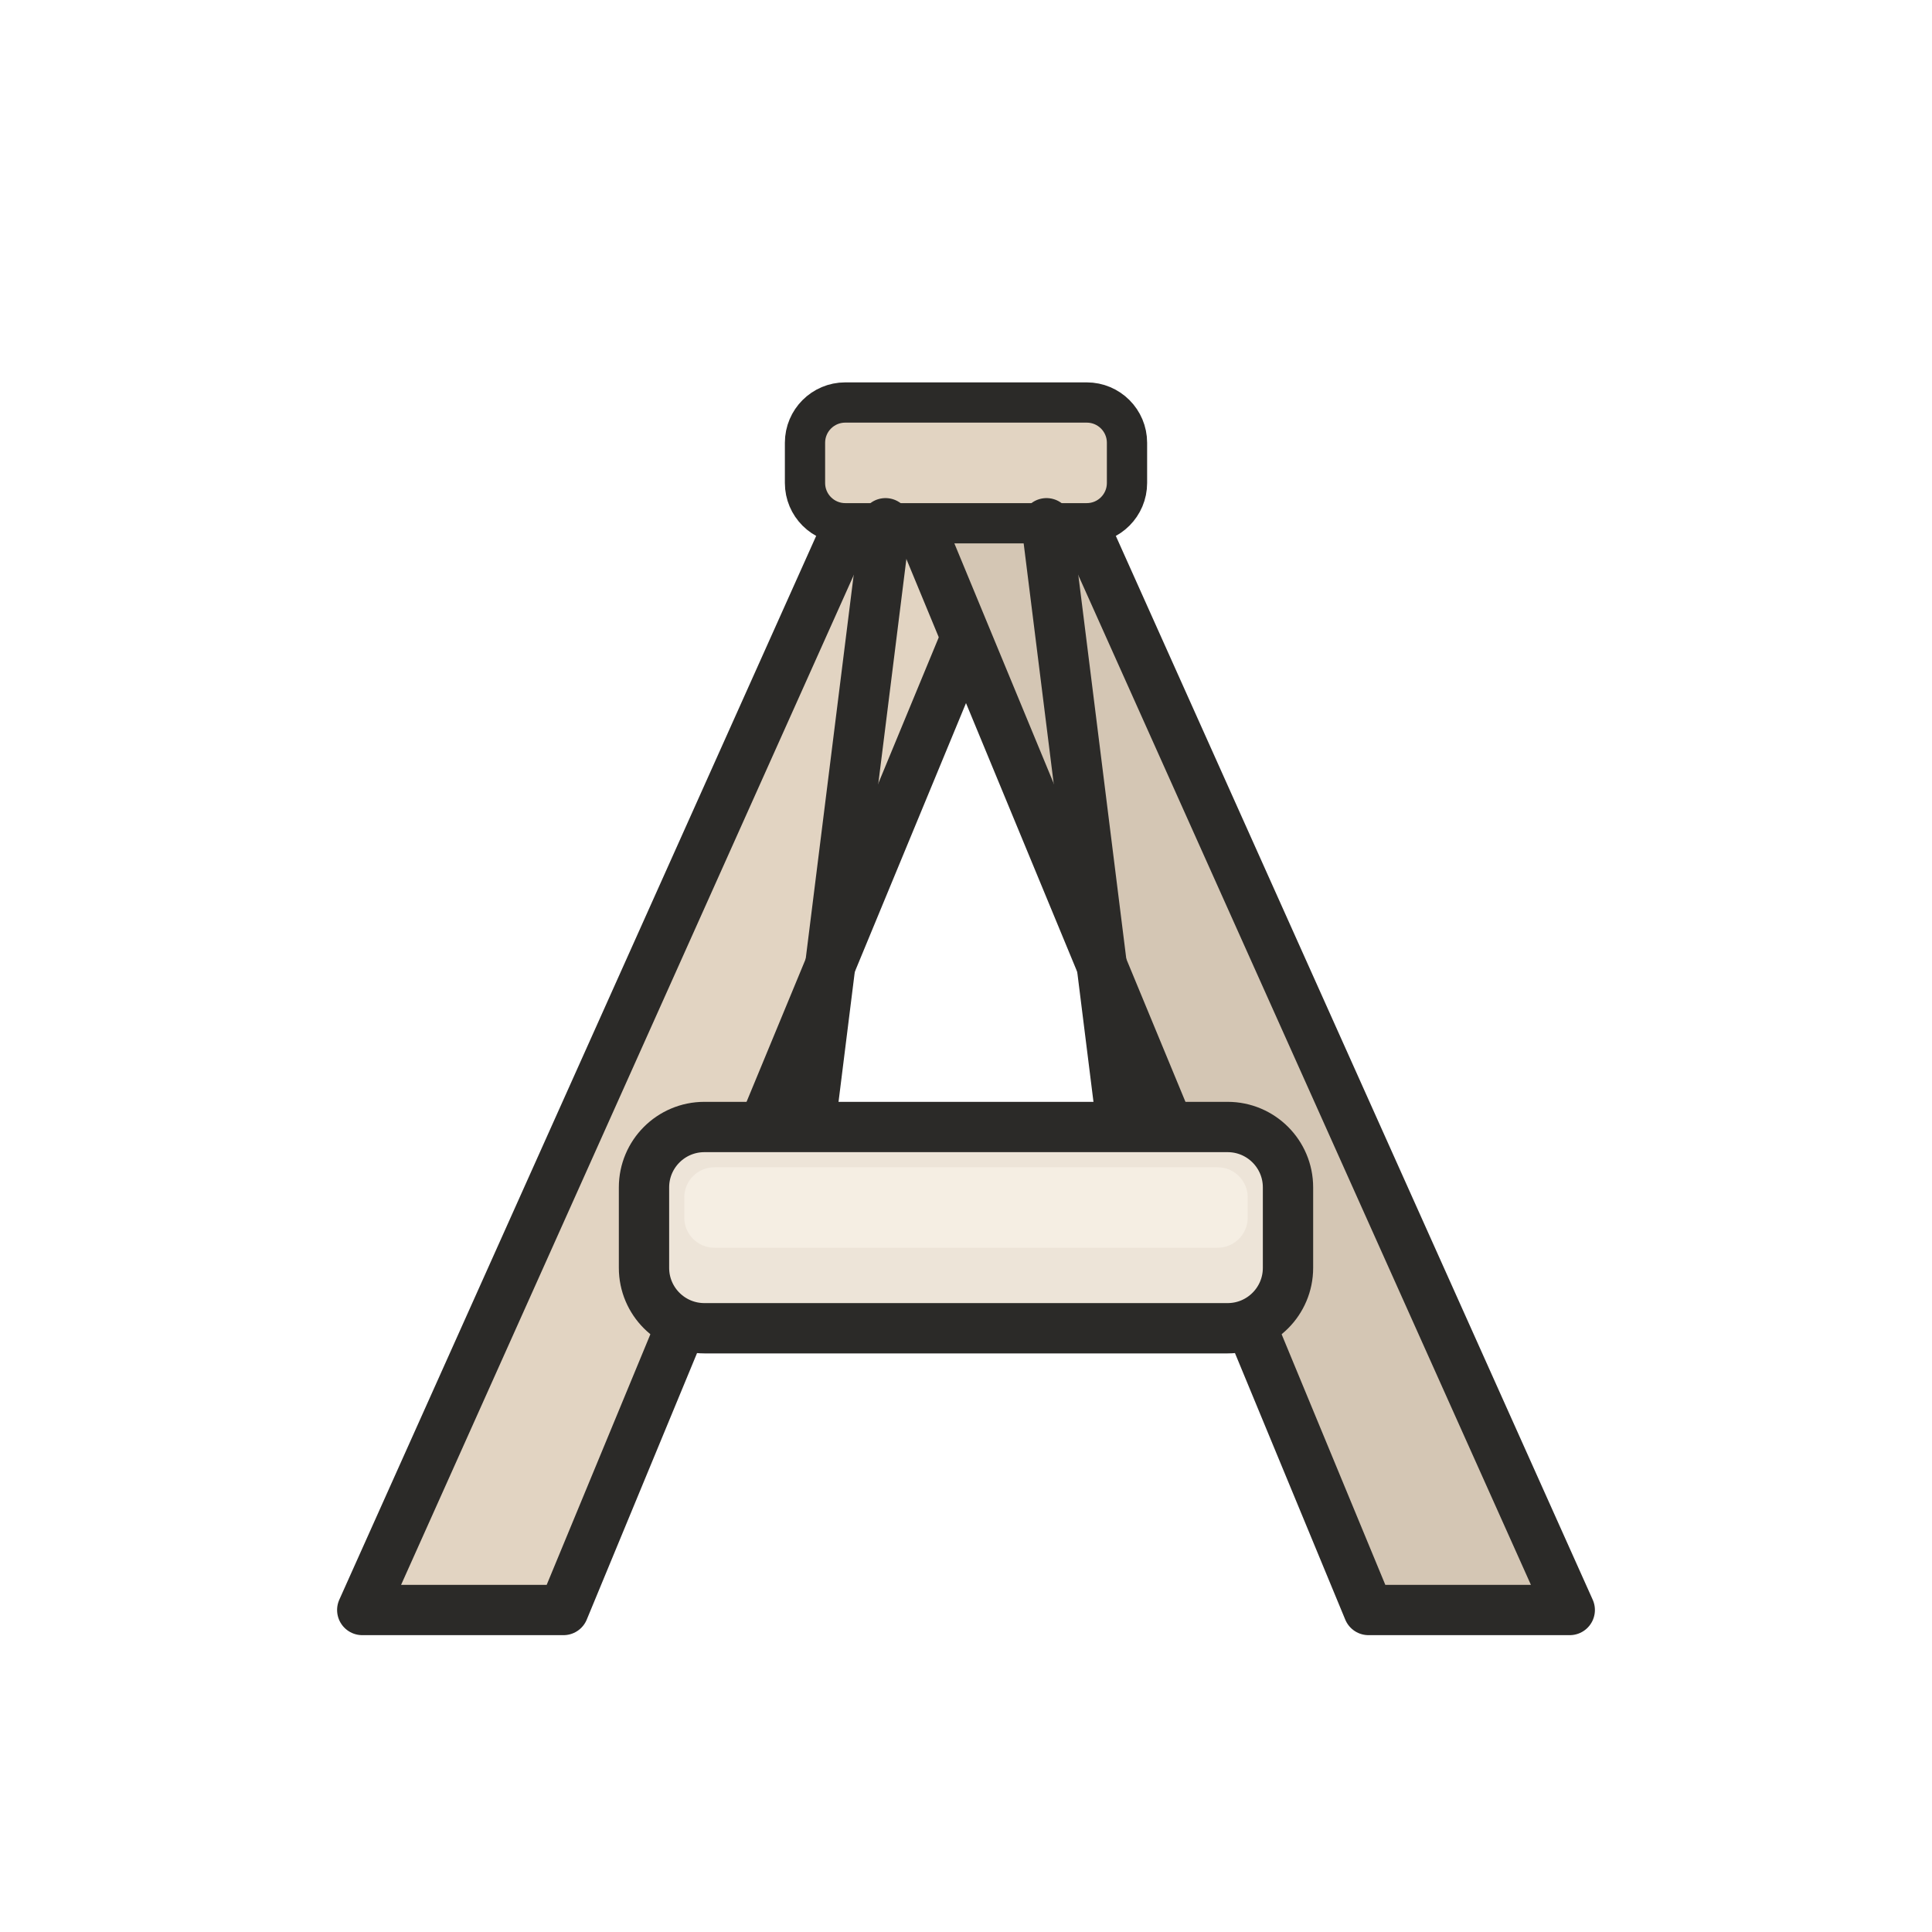
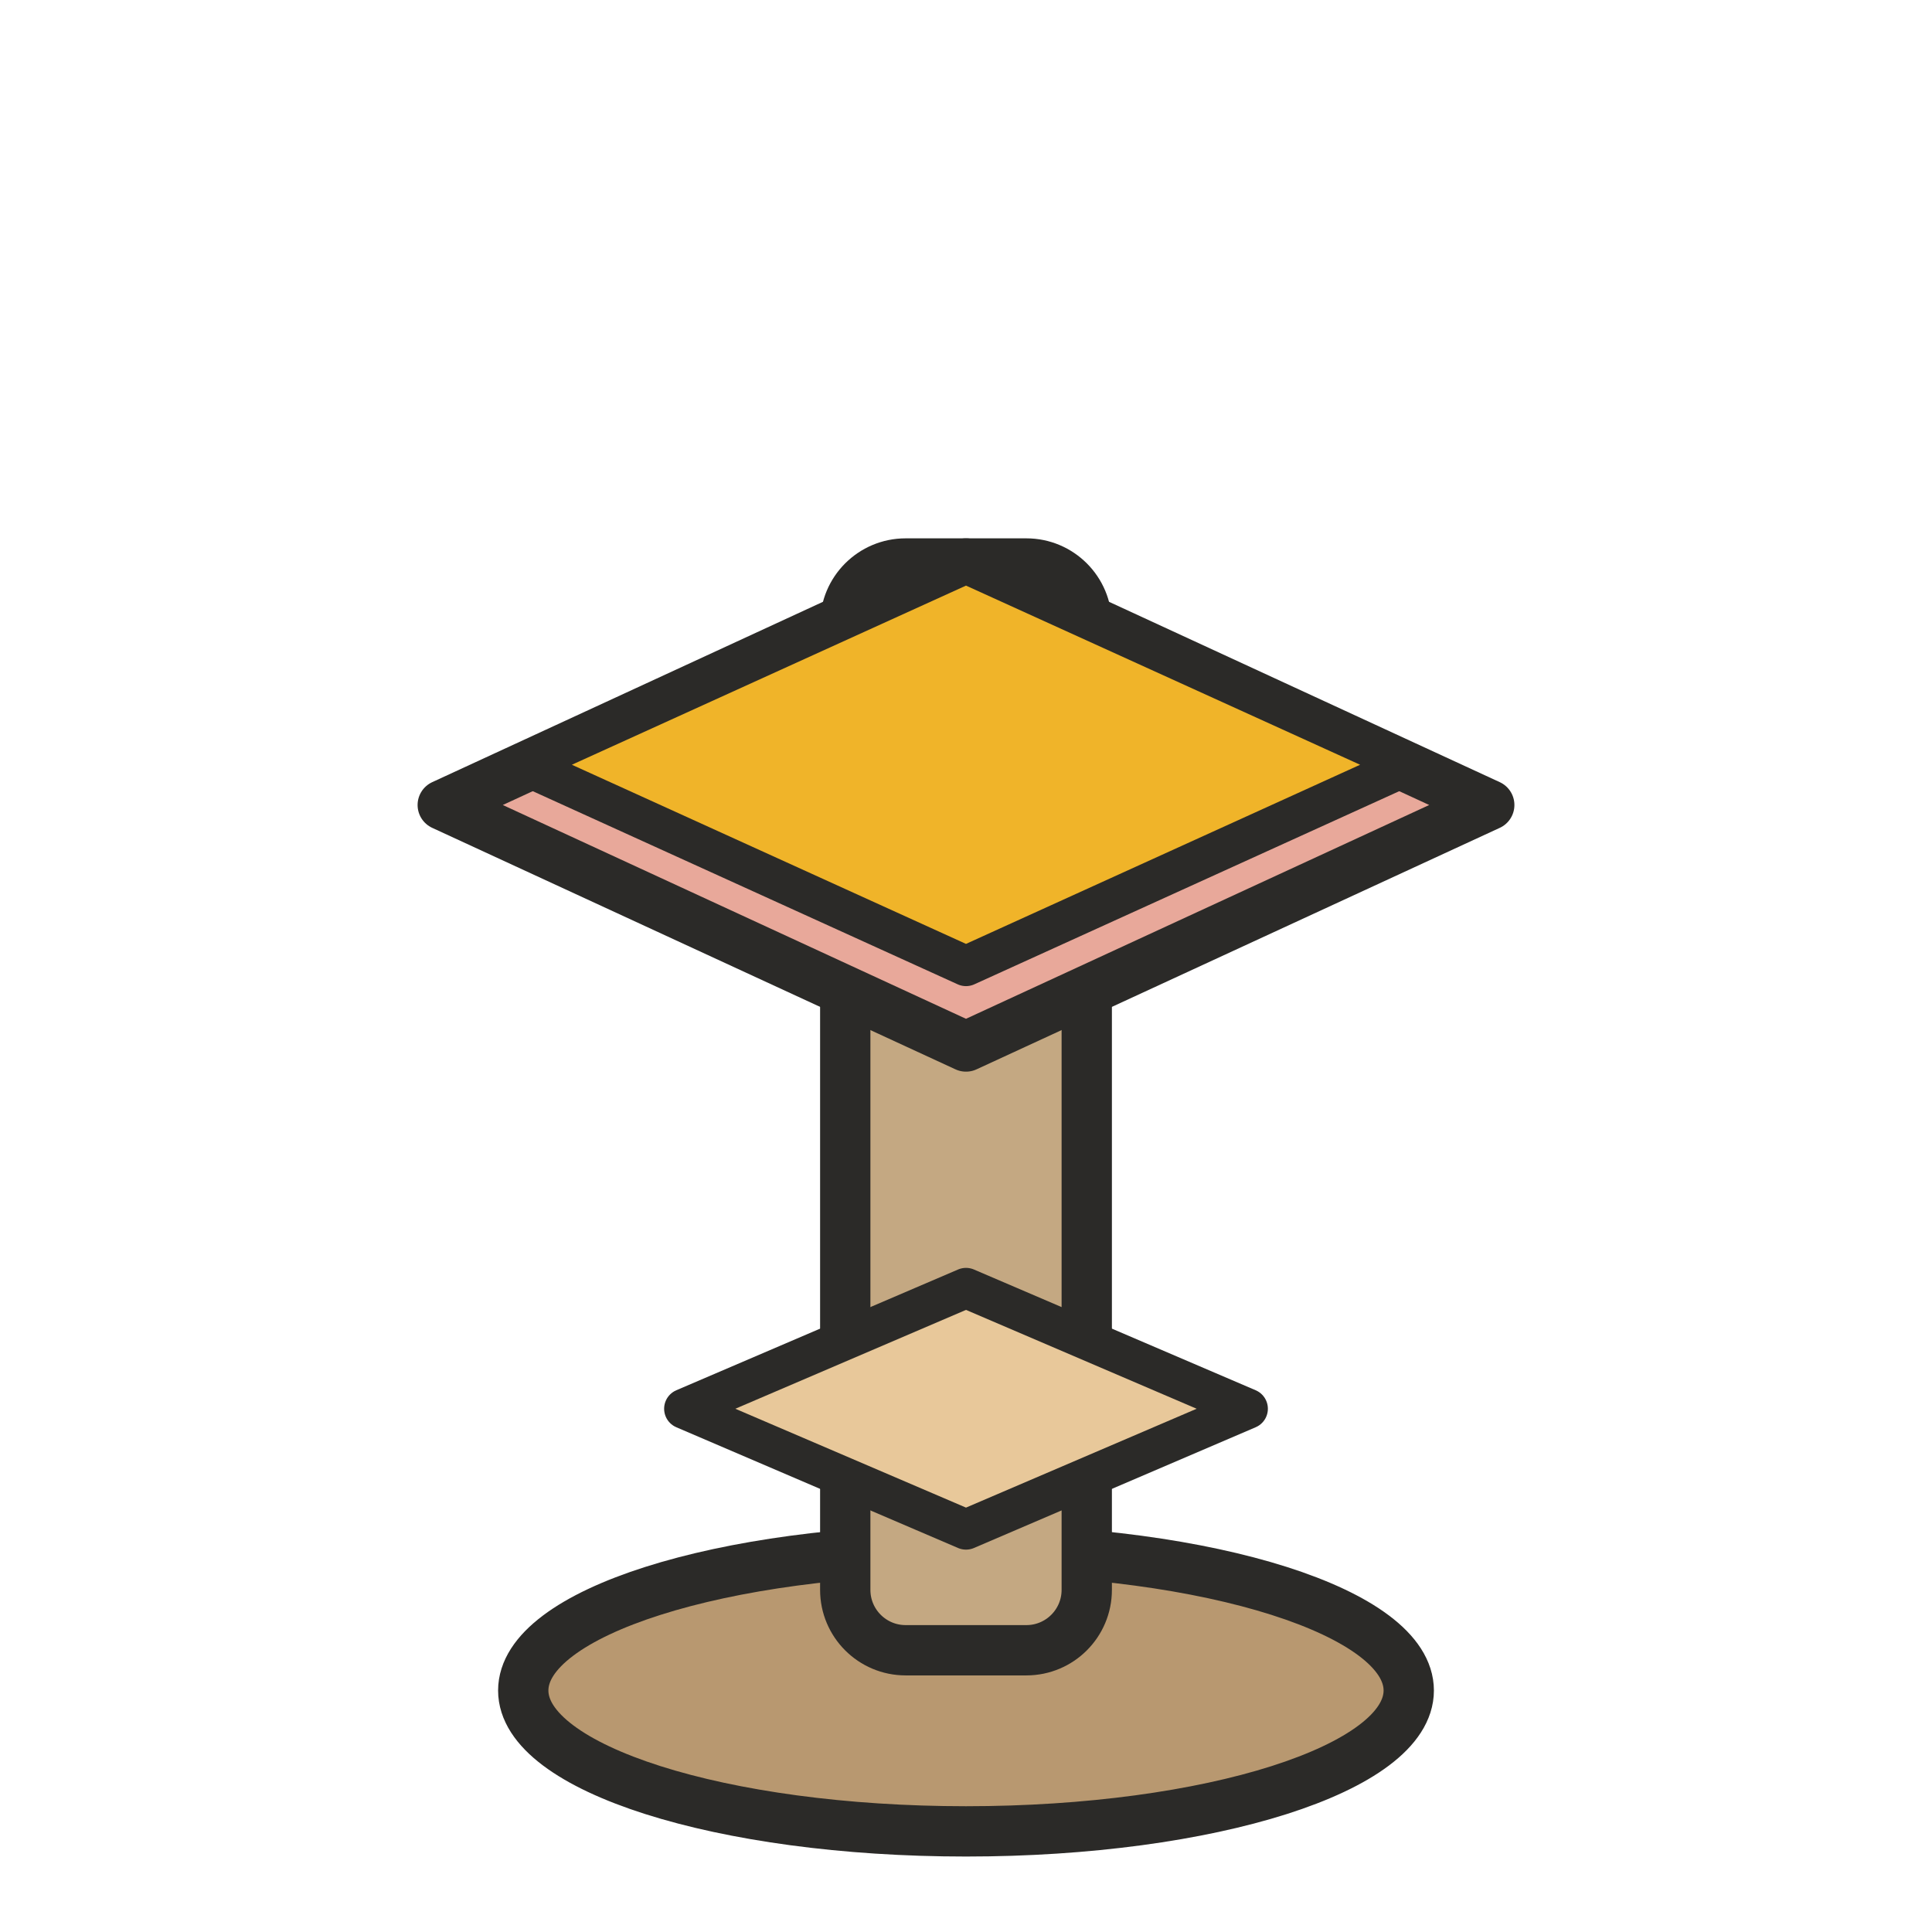
<svg xmlns="http://www.w3.org/2000/svg" width="96" height="96" viewBox="0 0 96 96" fill="none">
-   <path d="M18 80 L44 22 L52 22 L28 80 Z" fill="#E2D4C2" stroke="#2B2A28" stroke-width="2.5" stroke-linejoin="round" />
-   <path d="M78 80 L52 22 L44 22 L68 80 Z" fill="#D4C6B4" stroke="#2B2A28" stroke-width="2.5" stroke-linejoin="round" />
-   <rect x="40" y="20" width="16" height="6" rx="2" fill="#E2D4C2" stroke="#2B2A28" stroke-width="2" />
-   <path d="M44 26 L40 58" stroke="#2B2A28" stroke-width="2.5" stroke-linecap="round" />
-   <path d="M52 26 L56 58" stroke="#2B2A28" stroke-width="2.5" stroke-linecap="round" />
-   <rect x="32" y="56" width="32" height="10" rx="3" fill="#EDE4D8" stroke="#2B2A28" stroke-width="2.5" />
-   <rect x="34" y="58" width="28" height="4" rx="1.5" fill="#F7F0E6" opacity="0.8" />
+   <ellipse cx="48" cy="84" rx="22" ry="7" fill="#B89870" stroke="#2B2A28" stroke-width="2.5" />
+   <rect x="42" y="28" width="12" height="54" rx="3" fill="#C4A882" stroke="#2B2A28" stroke-width="2.5" />
+   <path d="M22 40 L48 28 L74 40 L48 52 Z" fill="#E8A89A" stroke="#2B2A28" stroke-width="2.5" stroke-linejoin="round" />
+   <path d="M26 38 L48 28 L70 38 L48 48 Z" fill="#F0B429" stroke="#2B2A28" stroke-width="2" stroke-linejoin="round" />
+   <path d="M34 70 L48 64 L62 70 L48 76 Z" fill="#E8C89A" stroke="#2B2A28" stroke-width="2" stroke-linejoin="round" />
</svg>
